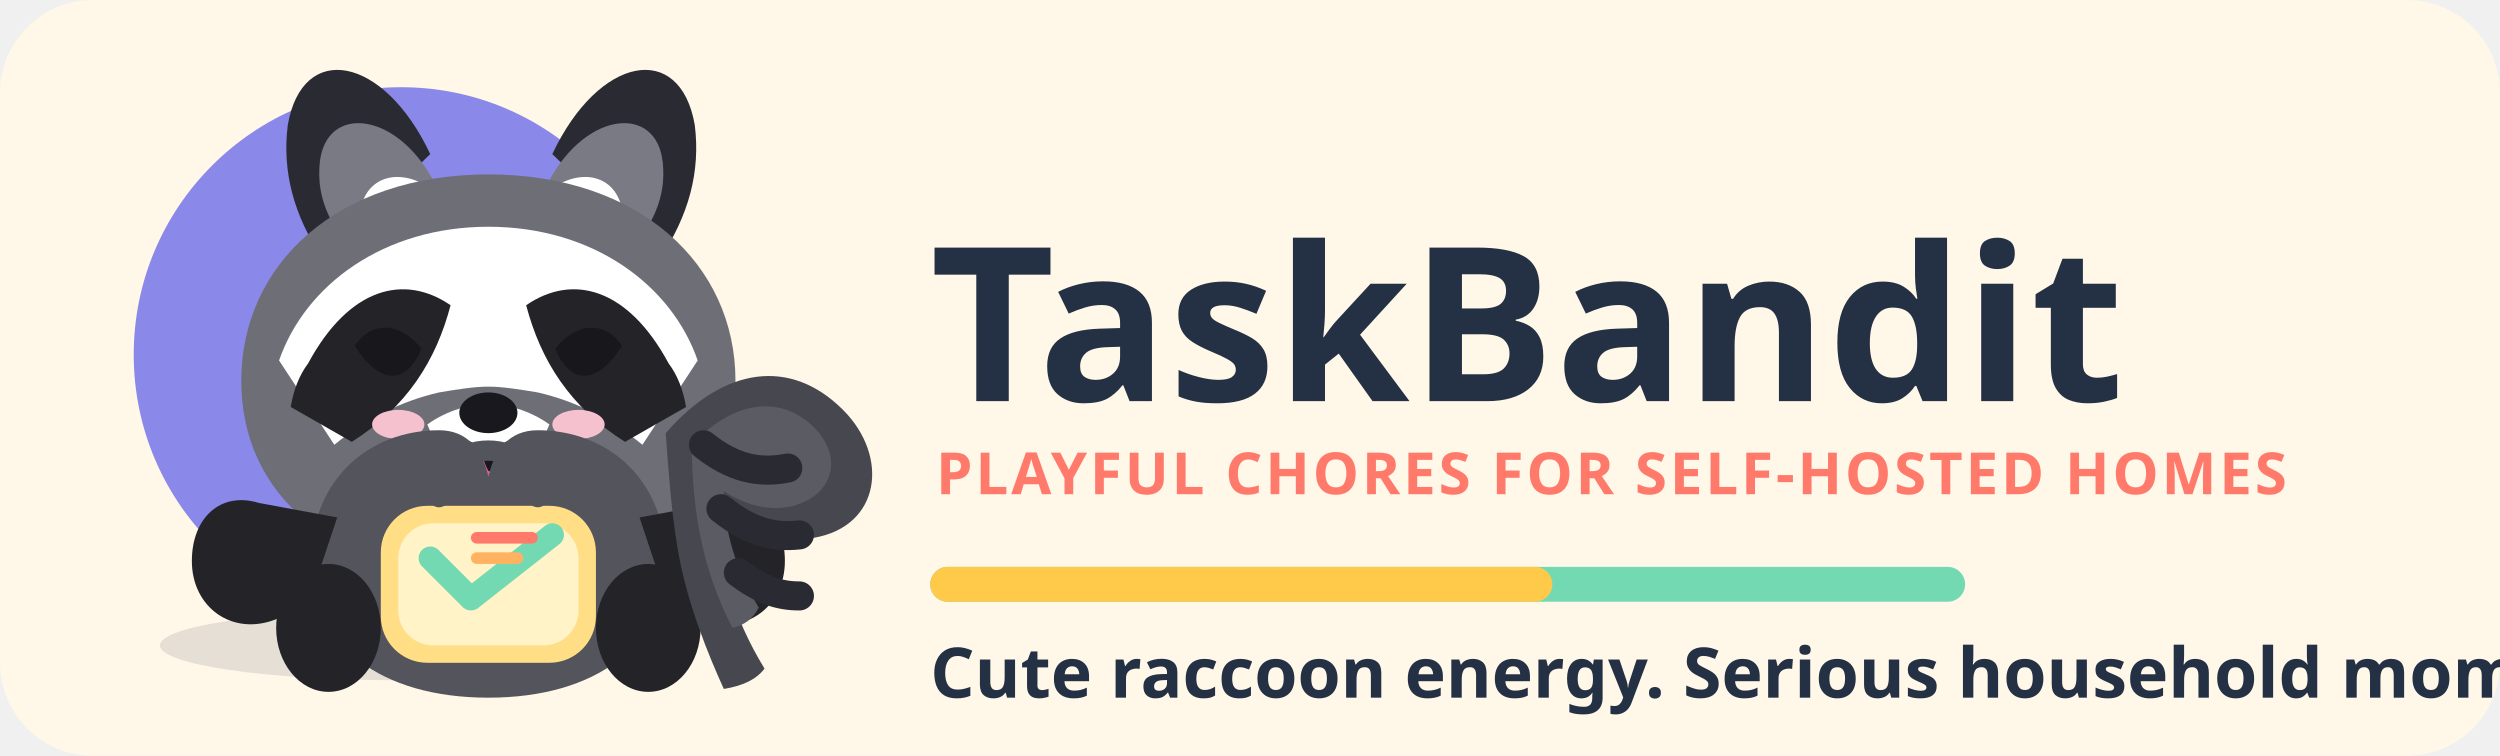
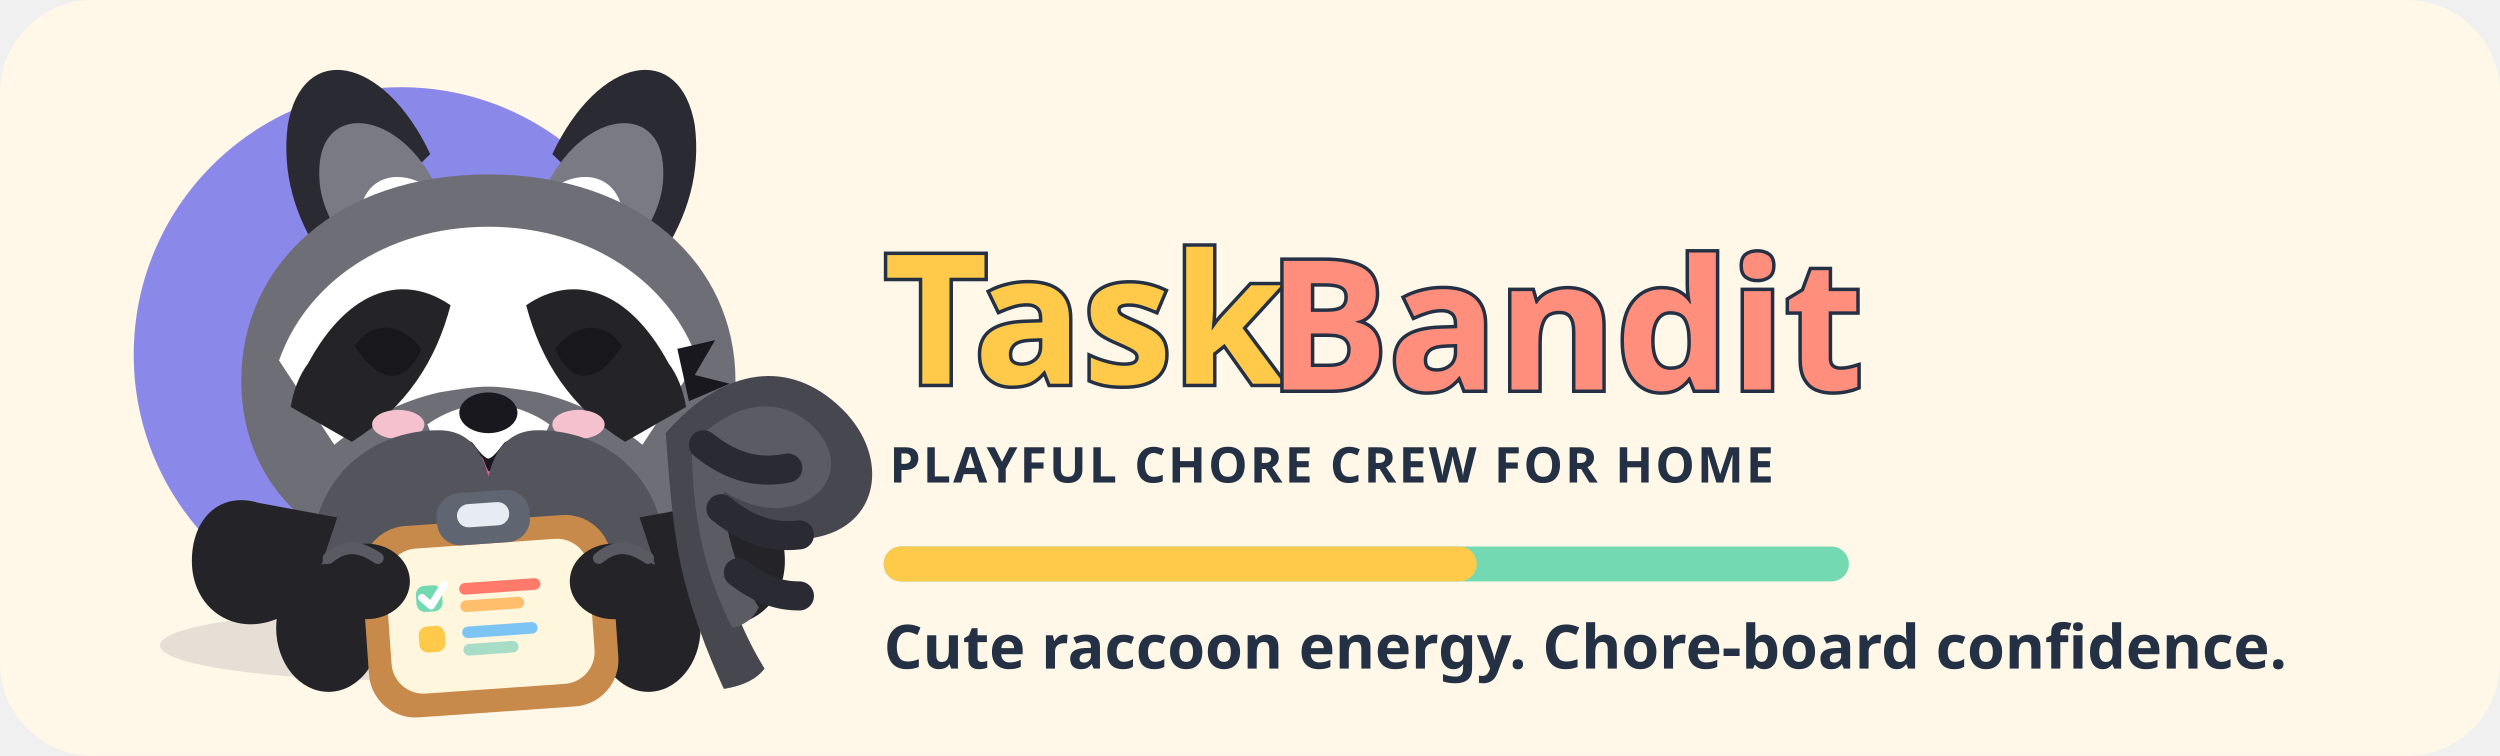
<svg xmlns="http://www.w3.org/2000/svg" width="860" height="260" viewBox="0 0 860 260" fill="none">
  <style>
    @font-face {
      font-family: "Bubblegum Sans";
      src: url("./fonts/bubblegumsans.ttf") format("truetype");
    }

    @font-face {
      font-family: "Nunito";
      src: url("./fonts/nunito.ttf") format("truetype");
    }
  </style>
  <rect width="860" height="260" rx="32" fill="#FFF7E8" />
  <circle cx="138" cy="122" r="92" fill="#8A88E8" />
  <ellipse cx="137" cy="222" rx="82" ry="12" fill="#2F34551F" />
  <g transform="translate(28 8)">
    <path d="M120 45C104 11 76 6 71 35C69 51 73 66 83 81L120 45Z" fill="#2A2A33" />
    <path d="M162 45C178 11 206 6 211 35C213 51 209 66 199 81L162 45Z" fill="#2A2A33" />
    <path d="M121 54C108 30 84 28 82 48C81 58 84 67 92 77L121 54Z" fill="#7A7A84" />
    <path d="M161 54C174 30 198 28 200 48C201 58 198 67 190 77L161 54Z" fill="#7A7A84" />
    <path d="M128 65C117 49 99 49 96 64C95 72 98 79 105 87L128 65Z" fill="#FFFFFF" />
    <path d="M154 65C165 49 183 49 186 64C187 72 184 79 177 87L154 65Z" fill="#FFFFFF" />
    <path d="M140 52C192 52 225 83 225 123C225 162 194 190 140 190C86 190 55 162 55 123C55 83 88 52 140 52Z" fill="#6E6E76" />
    <path d="M68 116C77 90 104 70 140 70C176 70 203 90 212 116L193 145C182 136 170 130 157 127C151 126 145 125 140 125C135 125 129 126 123 127C110 130 98 136 87 145L68 116Z" fill="#FFFFFF" />
    <path d="M78 117C92 91 111 86 127 97C122 116 112 132 93 144L72 132C73 126 75 121 78 117Z" fill="#232328" />
    <path d="M202 117C188 91 169 86 153 97C158 116 168 132 187 144L208 132C207 126 205 121 202 117Z" fill="#232328" />
    <path d="M94 111C100 102 110 103 117 112C112 124 103 125 94 111Z" fill="#17171C" />
    <path d="M186 111C180 102 170 103 163 112C168 124 177 125 186 111Z" fill="#17171C" />
    <path d="M119 138C126 133 134 131 140 131C146 131 154 133 161 138C154 155 147 164 140 164C133 164 126 155 119 138Z" fill="#FFFFFF" />
    <ellipse cx="140" cy="134" rx="10" ry="7" fill="#18181E" />
    <path d="M133 146C136 150 138 152 140 152C142 152 144 150 147 146" stroke="#18181E" stroke-width="4.5" stroke-linecap="round" />
    <path d="M136 151C138 157 141 160 145 160C149 160 151 157 152 154" stroke="#E45C8C" stroke-width="5" stroke-linecap="round" />
    <ellipse cx="109" cy="138" rx="9" ry="5" fill="#F6C1CF" />
    <ellipse cx="171" cy="138" rx="9" ry="5" fill="#F6C1CF" />
+     <path d="M205 112L218 109L211 121L223 124L209 130" fill="#18181E" />
+     <path d="M113 157C126 164 154 164 167 157L159 170L140 167L121 170Z" fill="#18181E" />
+     <path d="M129 167L121 182L135 176L140 167Z" fill="#18181E" />
+     <path d="M151 167L159 182L145 176L140 167Z" fill="#18181E" />
    <path d="M79 185C79 157 99 140 123 140C133 140 138 147 140 156C142 147 147 140 157 140C181 140 201 157 201 185C201 214 177 232 140 232C103 232 79 214 79 185Z" fill="#54545D" />
    <path d="M61 165C48 161 38 170 38 185C38 201 52 211 67 205C75 202 79 196 82 188L88 170L61 165Z" fill="#232328" />
    <path d="M219 165C232 161 242 170 242 185C242 201 228 211 213 205C205 202 201 196 198 188L192 170L219 165Z" fill="#232328" />
    <ellipse cx="85" cy="208" rx="18" ry="22" fill="#232328" />
    <ellipse cx="195" cy="208" rx="18" ry="22" fill="#232328" />
    <path d="M201 141C221 118 244 115 262 133C278 149 275 173 252 177C240 179 230 176 220 171C219 186 224 204 235 222C232 226 227 228 221 229C216 218 208 199 205 180C203 168 202 155 201 141Z" fill="#47474F" />
    <path d="M210 145C226 128 242 129 252 139C262 149 259 162 245 166C237 168 229 166 221 161C221 174 225 188 233 201C231 205 228 207 224 208C214 189 210 168 210 145Z" fill="#5B5B64" />
    <path d="M214 145C224 153 233 155 243 153" stroke="#2A2A33" stroke-width="10" stroke-linecap="round" />
    <path d="M220 167C230 175 238 177 247 176" stroke="#2A2A33" stroke-width="10" stroke-linecap="round" />
    <path d="M226 189C234 195 240 197 247 197" stroke="#2A2A33" stroke-width="10" stroke-linecap="round" />
-     <rect x="103" y="166" width="74" height="54" rx="16" fill="#FFDE85" />
-     <rect x="109" y="172" width="62" height="42" rx="12" fill="#FFF3C7" />
-     <path d="M123 163C123 154 130 147 140 147C150 147 157 154 157 163" stroke="#54545D" stroke-width="7" stroke-linecap="round" />
-     <path d="M120 184L134 198L162 176" stroke="#73D9B3" stroke-width="8" stroke-linecap="round" stroke-linejoin="round" />
-     <rect x="134" y="175" width="23" height="4" rx="2" fill="#FF7A6B" />
-     <rect x="134" y="182" width="18" height="4" rx="2" fill="#FFB25F" />
+     <g transform="translate(97 161) rotate(-4 43 34)">
+       <rect x="0" y="10" width="86" height="66" rx="16" fill="#C88A4B" />
+       <rect x="8" y="18" width="70" height="50" rx="11" fill="#FFF6DE" />
+       <rect x="27" y="0" width="32" height="18" rx="8" fill="#5F6672" />
+       <rect x="34" y="4" width="18" height="8" rx="4" fill="#E7ECF2" />
+       <rect x="18" y="31" width="9" height="9" rx="3" fill="#73D9B3" />
+       <path d="M20 35L23 38L28 31" stroke="#FFFFFF" stroke-width="2.6" stroke-linecap="round" stroke-linejoin="round" />
+       <rect x="18" y="45" width="9" height="9" rx="3" fill="#FFC94A" />
+       <rect x="33" y="31" width="28" height="4" rx="2" fill="#FF7A6B" />
+       <rect x="33" y="37" width="22" height="4" rx="2" fill="#FFBE6B" />
+       <rect x="33" y="46" width="26" height="4" rx="2" fill="#7CC4F4" />
+       <rect x="33" y="52" width="19" height="4" rx="2" fill="#A7DCC6" />
+     </g>
+     <ellipse cx="98" cy="192" rx="15" ry="13" fill="#232328" />
+     <ellipse cx="183" cy="192" rx="15" ry="13" fill="#232328" />
+     <path d="M85 184C91 179 96 180 102 184" stroke="#5A5A62" stroke-width="4" stroke-linecap="round" />
+     <path d="M178 184C184 179 189 180 195 184" stroke="#5A5A62" stroke-width="4" stroke-linecap="round" />
  </g>
-   <g transform="translate(320 58)">
-     <text x="0" y="80" fill="#243043" font-family="'Bubblegum Sans', 'Trebuchet MS', 'Segoe UI', sans-serif" font-size="74" font-weight="800" letter-spacing="0.2">TaskBandit</text>
-     <text x="2" y="112" fill="#FF7A6B" font-family="'Bubblegum Sans', 'Trebuchet MS', 'Segoe UI', sans-serif" font-size="20" font-weight="700" letter-spacing="1">PLAYFUL CHORES FOR SELF-HOSTED HOMES</text>
-     <rect x="0" y="137" width="356" height="12" rx="6" fill="#73D9B3" />
-     <rect x="0" y="137" width="214" height="12" rx="6" fill="#FFC94A" />
-     <text x="0" y="182" fill="#243043" font-family="'Nunito', 'Segoe UI', sans-serif" font-size="24" font-weight="700">Cute raccoon energy. Serious household momentum.</text>
+   <g transform="translate(304 56)">
+     <text x="0" y="76" fill="#FFC94A" stroke="#243043" stroke-width="2.4" paint-order="stroke fill" font-family="'Bubblegum Sans', 'Trebuchet MS', 'Segoe UI', sans-serif" font-size="62" font-weight="800">Task</text>
+     <text x="132" y="78" fill="#FF8E7D" stroke="#243043" stroke-width="2.4" paint-order="stroke fill" font-family="'Bubblegum Sans', 'Trebuchet MS', 'Segoe UI', sans-serif" font-size="62" font-weight="800">Bandit</text>
+     <text x="2" y="110" fill="#243043" font-family="'Bubblegum Sans', 'Trebuchet MS', 'Segoe UI', sans-serif" font-size="17" font-weight="700" letter-spacing="0.8">PLAYFUL CHORE CREW FOR HOME</text>
+     <rect x="0" y="132" width="332" height="12" rx="6" fill="#73D9B3" />
+     <rect x="0" y="132" width="204" height="12" rx="6" fill="#FFC94A" />
+     <text x="0" y="174" fill="#243043" font-family="'Nunito', 'Segoe UI', sans-serif" font-size="21" font-weight="800">Cute raccoon energy. Chore-board confidence.</text>
  </g>
</svg>
